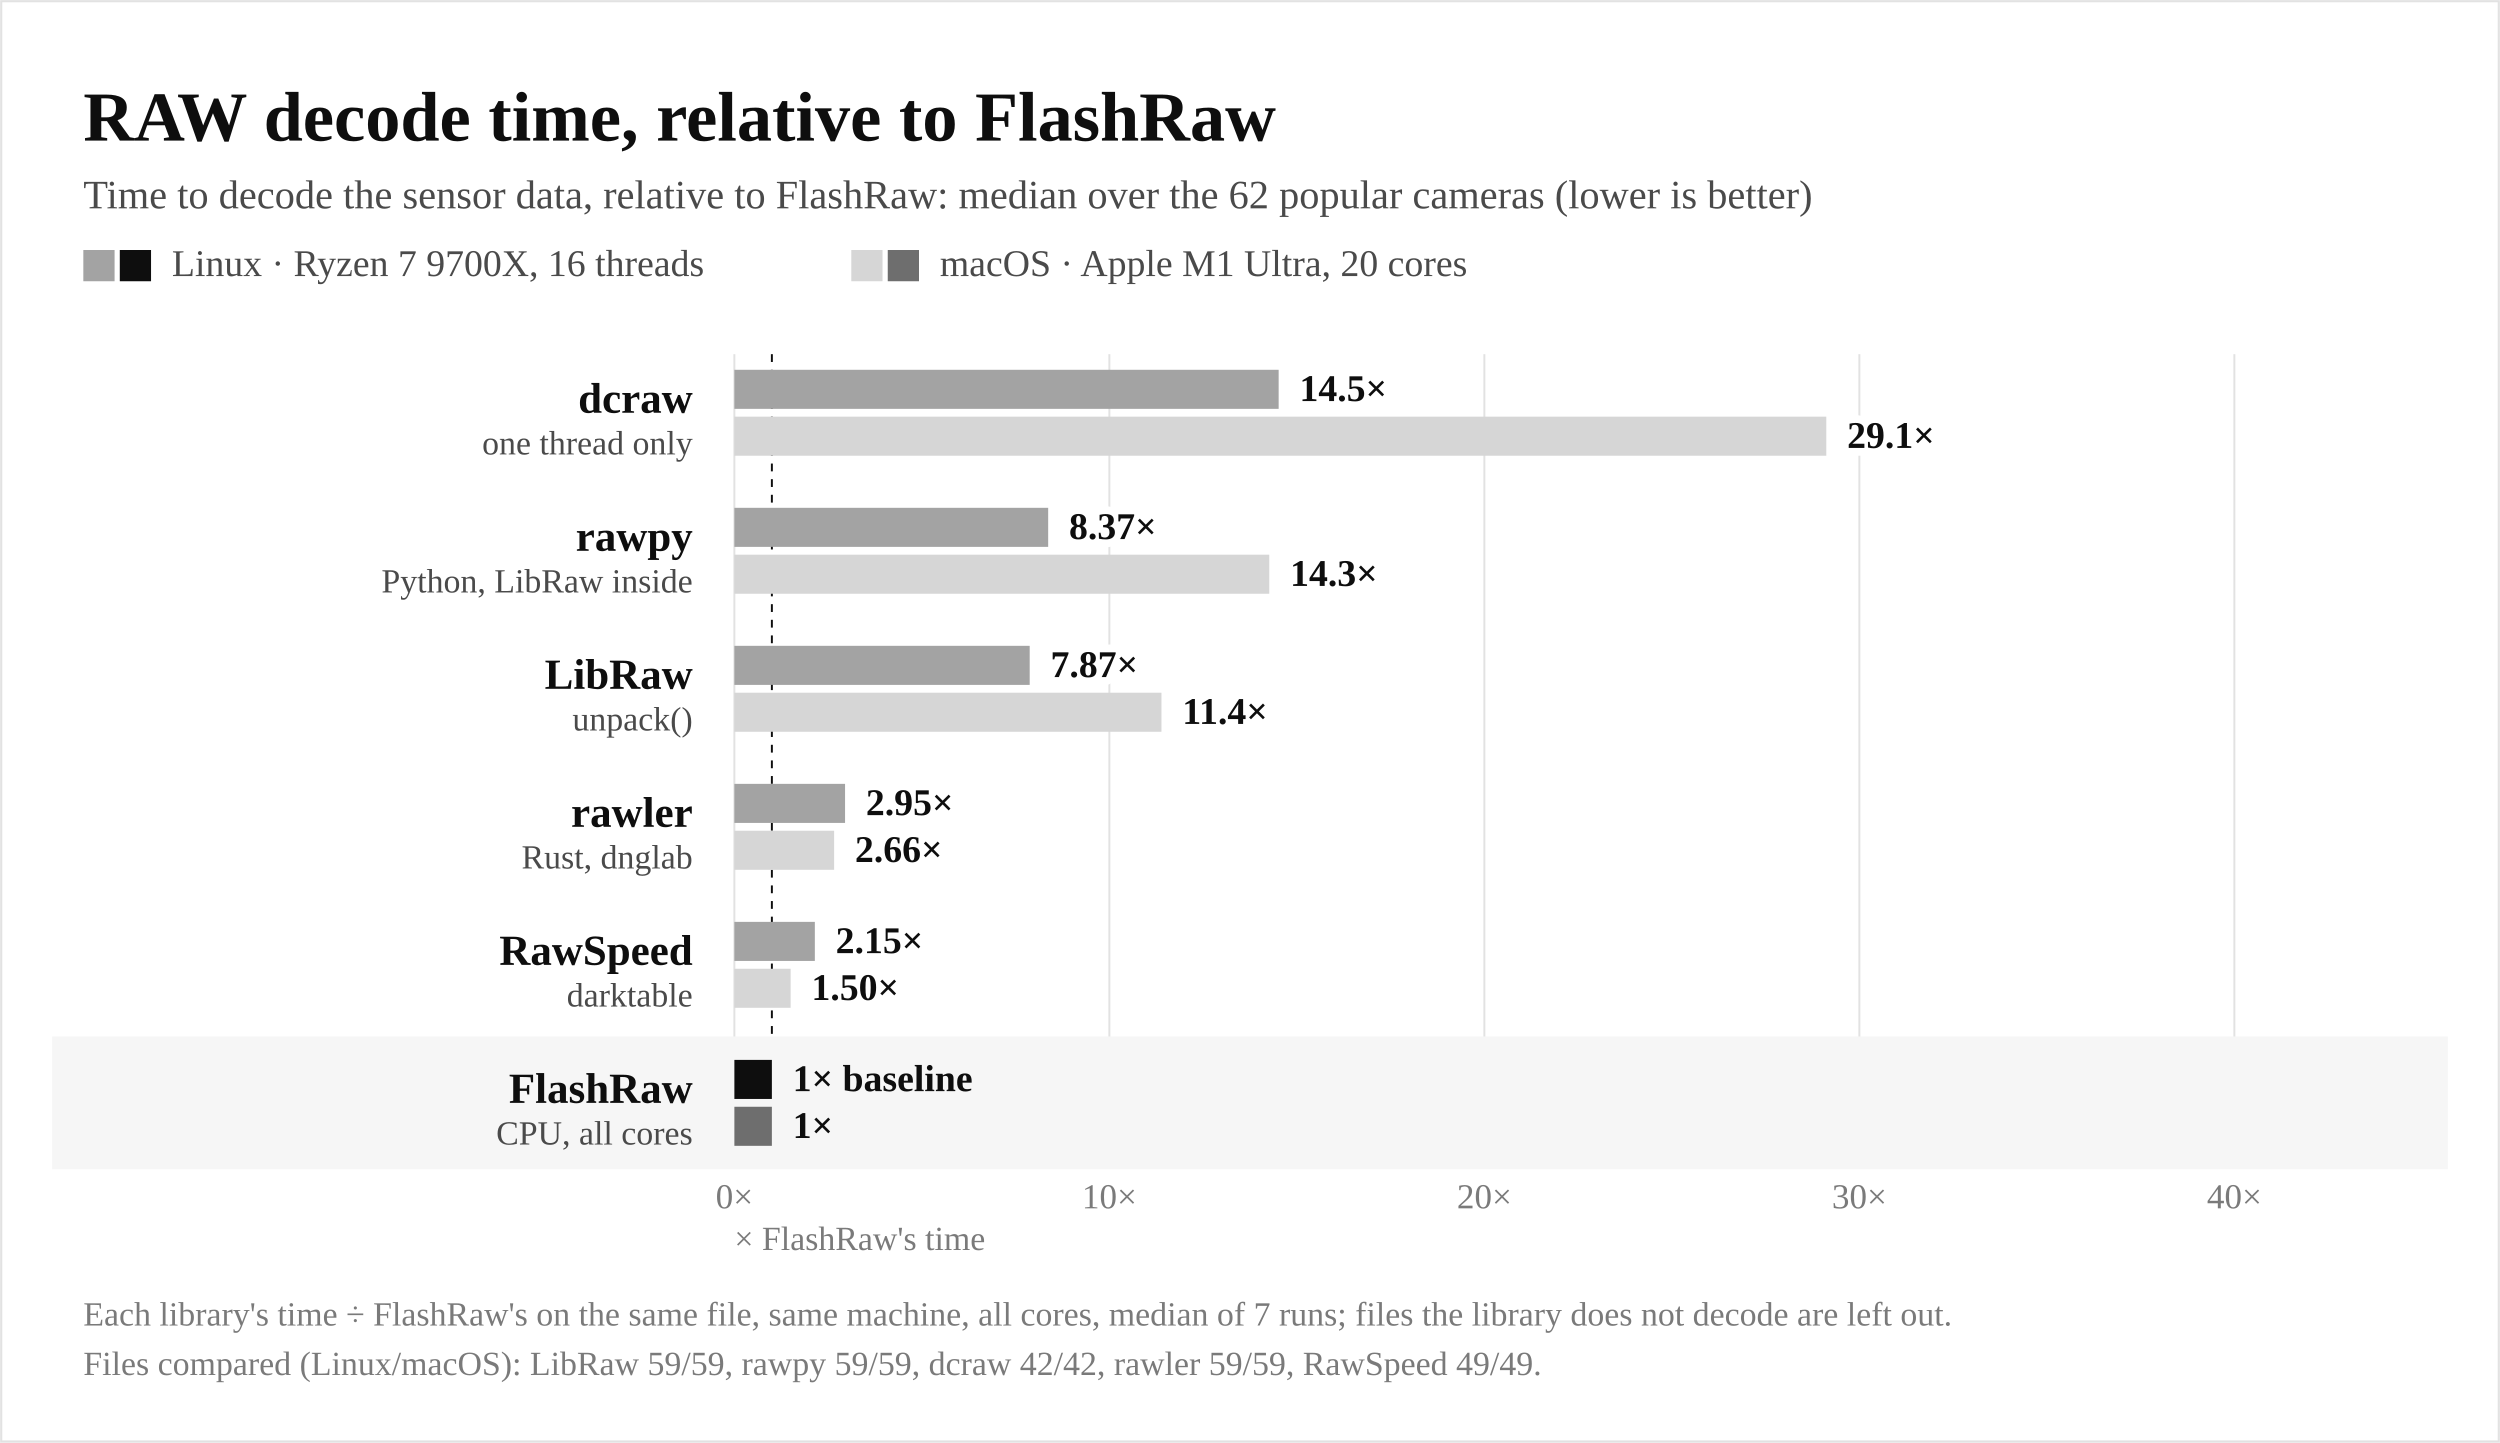
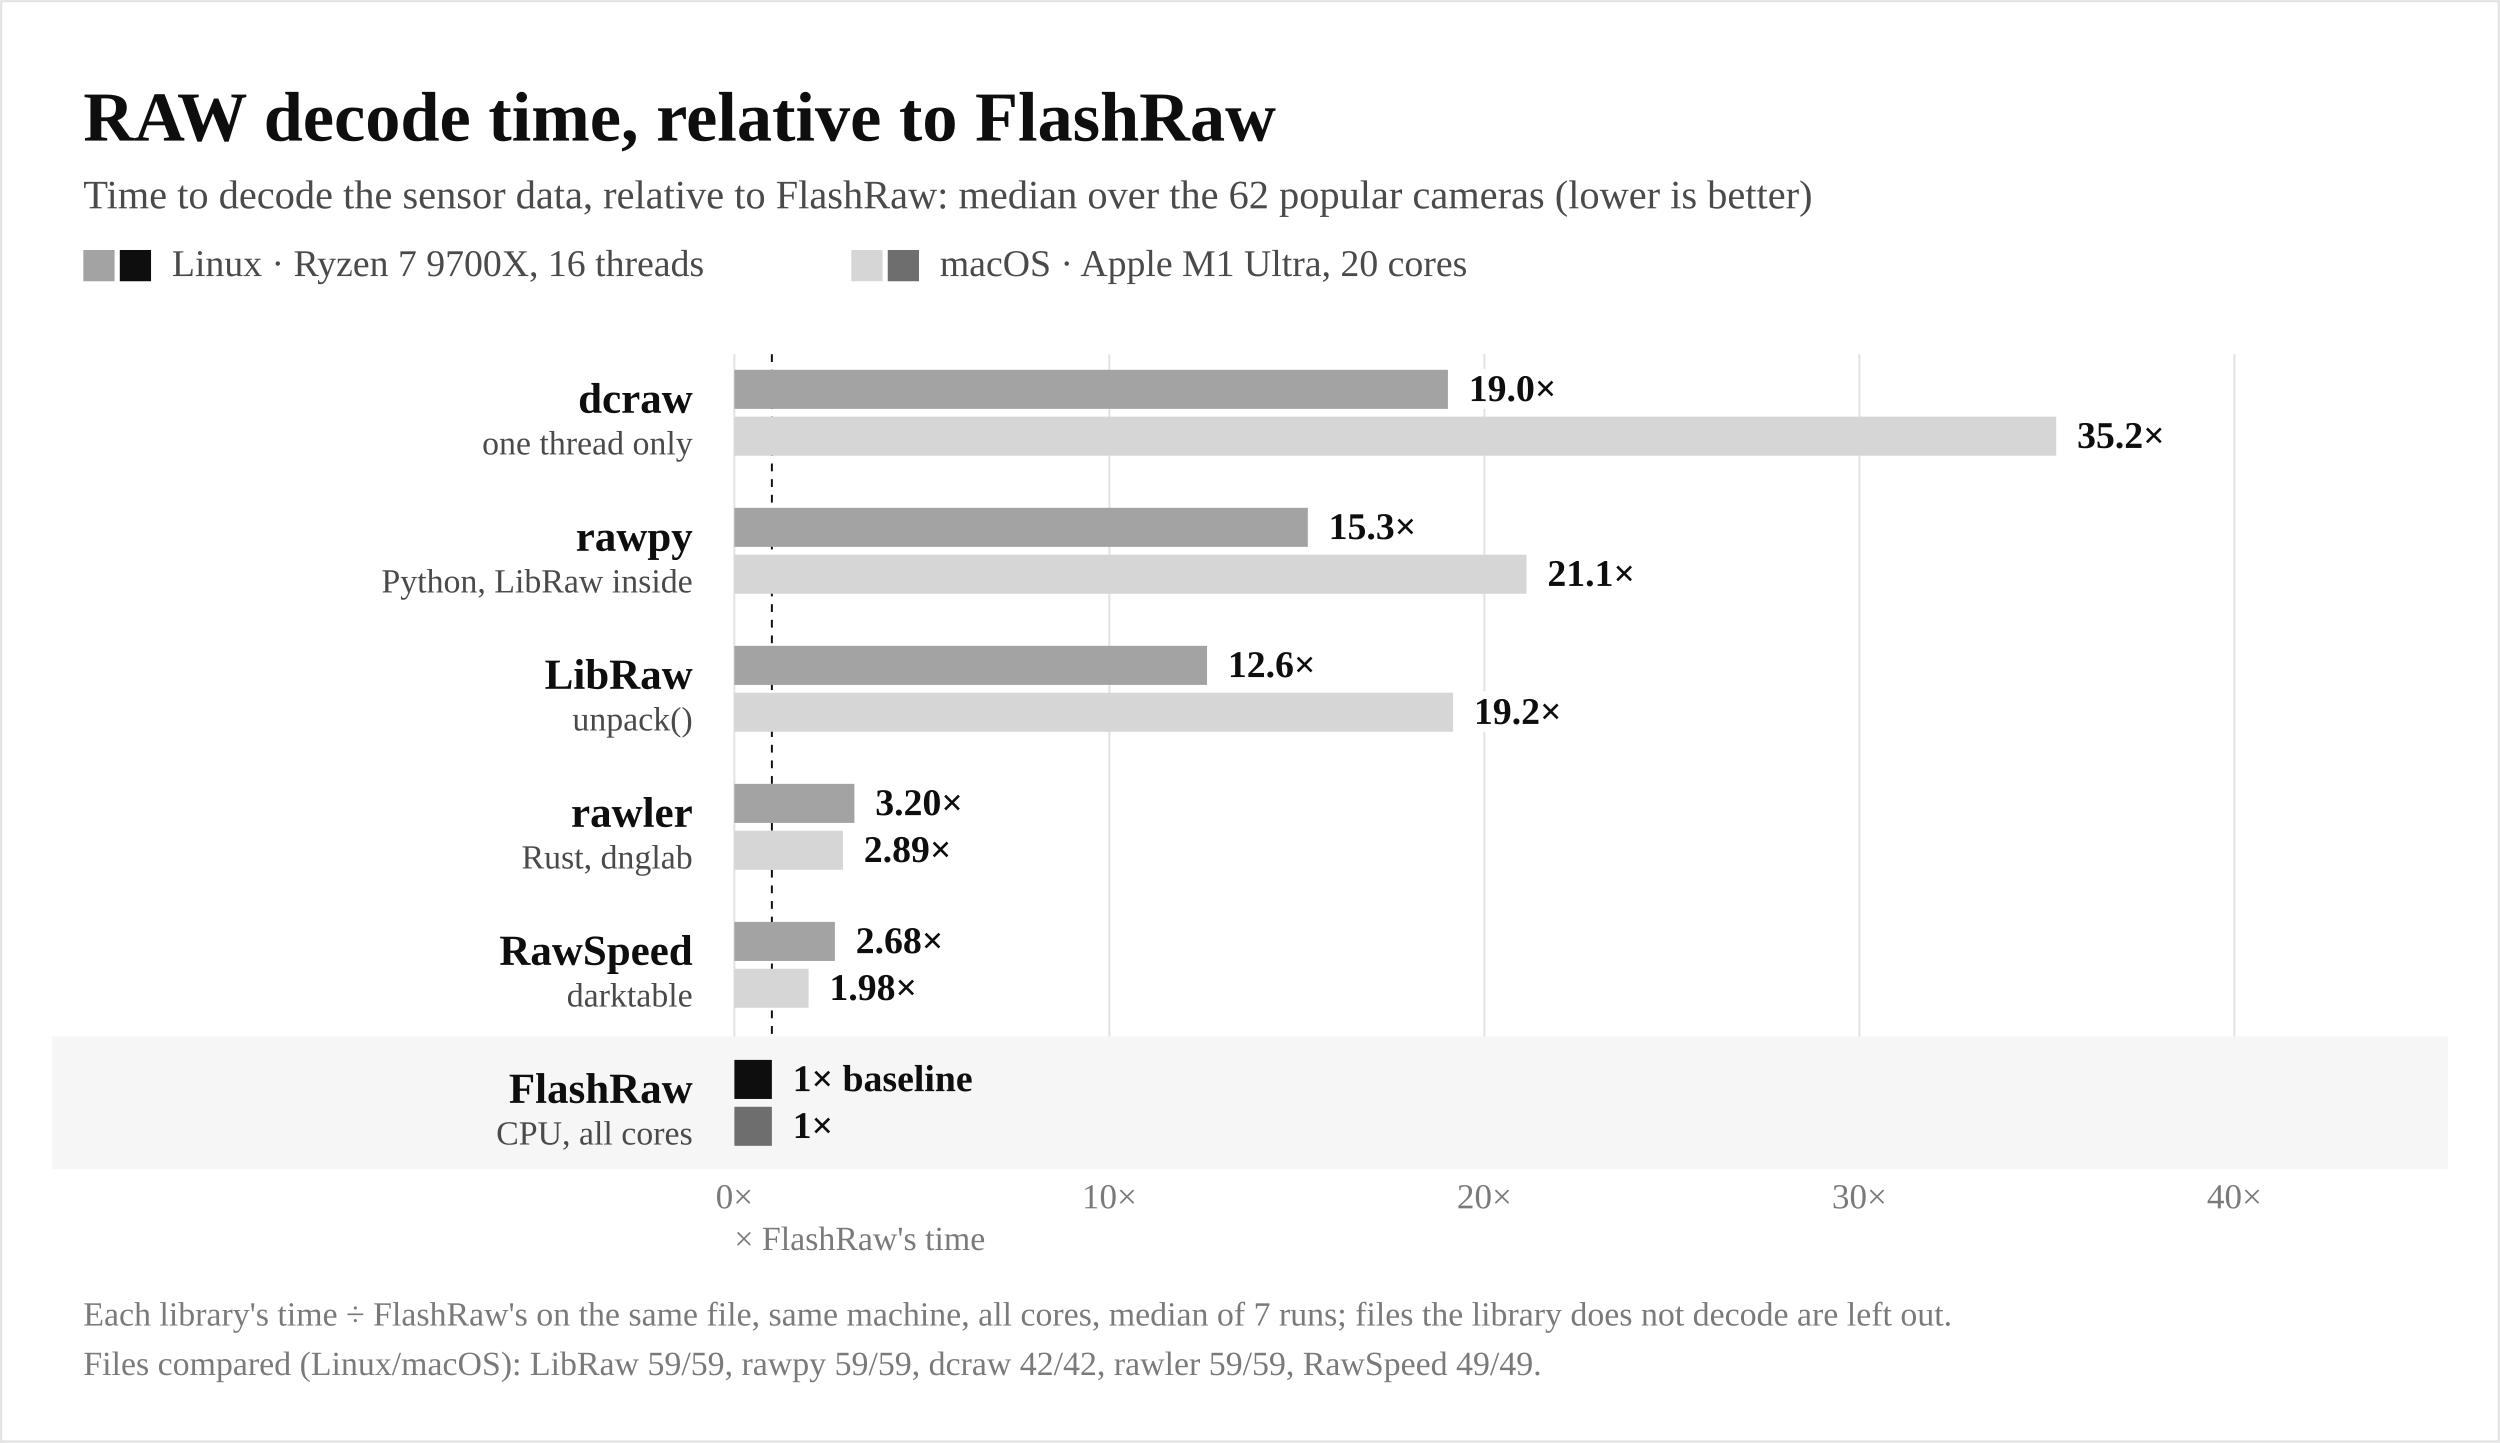
<svg xmlns="http://www.w3.org/2000/svg" viewBox="0 0 960 554" width="960" height="554" role="img" aria-labelledby="t d">
  <rect x="0.5" y="0.5" width="959" height="553" rx="0" fill="#FFFFFF" stroke="#E2E2E2" stroke-width="0.75" />
  <text x="32.0" y="54.0" font-family="Newsreader, Georgia, 'Times New Roman', serif" font-size="27" font-weight="600" font-variant-numeric="tabular-nums lining-nums" text-anchor="start" fill="#0E0E0E">RAW decode time, relative to FlashRaw</text>
  <text x="32.0" y="80.0" font-family="Newsreader, Georgia, 'Times New Roman', serif" font-size="15.5" font-weight="400" font-variant-numeric="tabular-nums lining-nums" text-anchor="start" fill="#4A4A4A">Time to decode the sensor data, relative to FlashRaw: median over the 62 popular cameras (lower is better)</text>
  <rect x="32" y="96" width="12" height="12" rx="0" fill="#A3A3A3" />
  <rect x="46" y="96" width="12" height="12" rx="0" fill="#0E0E0E" />
  <text x="66.0" y="106.0" font-family="Newsreader, Georgia, 'Times New Roman', serif" font-size="14.5" font-weight="400" font-variant-numeric="tabular-nums lining-nums" text-anchor="start" fill="#4A4A4A">Linux · Ryzen 7 9700X, 16 threads</text>
  <rect x="326.895" y="96" width="12" height="12" rx="0" fill="#D6D6D6" />
  <rect x="340.895" y="96" width="12" height="12" rx="0" fill="#6E6E6E" />
  <text x="360.9" y="106.0" font-family="Newsreader, Georgia, 'Times New Roman', serif" font-size="14.5" font-weight="400" font-variant-numeric="tabular-nums lining-nums" text-anchor="start" fill="#4A4A4A">macOS · Apple M1 Ultra, 20 cores</text>
  <line x1="282.0" y1="136" x2="282.0" y2="446" stroke="#E2E2E2" stroke-width="0.75" />
  <text x="282.0" y="464.0" font-family="Newsreader, Georgia, 'Times New Roman', serif" font-size="13.5" font-weight="400" font-variant-numeric="tabular-nums lining-nums" text-anchor="middle" fill="#7A7A7A">0×</text>
  <line x1="426.0" y1="136" x2="426.0" y2="446" stroke="#E2E2E2" stroke-width="0.75" />
  <text x="426.0" y="464.0" font-family="Newsreader, Georgia, 'Times New Roman', serif" font-size="13.5" font-weight="400" font-variant-numeric="tabular-nums lining-nums" text-anchor="middle" fill="#7A7A7A">10×</text>
  <line x1="570.0" y1="136" x2="570.0" y2="446" stroke="#E2E2E2" stroke-width="0.75" />
  <text x="570.0" y="464.0" font-family="Newsreader, Georgia, 'Times New Roman', serif" font-size="13.5" font-weight="400" font-variant-numeric="tabular-nums lining-nums" text-anchor="middle" fill="#7A7A7A">20×</text>
  <line x1="714.0" y1="136" x2="714.0" y2="446" stroke="#E2E2E2" stroke-width="0.75" />
  <text x="714.0" y="464.0" font-family="Newsreader, Georgia, 'Times New Roman', serif" font-size="13.5" font-weight="400" font-variant-numeric="tabular-nums lining-nums" text-anchor="middle" fill="#7A7A7A">30×</text>
  <line x1="858.0" y1="136" x2="858.0" y2="446" stroke="#E2E2E2" stroke-width="0.75" />
  <text x="858.0" y="464.0" font-family="Newsreader, Georgia, 'Times New Roman', serif" font-size="13.5" font-weight="400" font-variant-numeric="tabular-nums lining-nums" text-anchor="middle" fill="#7A7A7A">40×</text>
  <line x1="296.4" y1="136" x2="296.4" y2="446" stroke="#0E0E0E" stroke-width="0.75" stroke-dasharray="3 3" />
  <text x="266.0" y="158.5" font-family="Newsreader, Georgia, 'Times New Roman', serif" font-size="16.5" font-weight="600" font-variant-numeric="tabular-nums lining-nums" text-anchor="end" fill="#0E0E0E">dcraw</text>
  <text x="266.0" y="174.5" font-family="Newsreader, Georgia, 'Times New Roman', serif" font-size="13" font-weight="400" font-variant-numeric="tabular-nums lining-nums" text-anchor="end" fill="#4A4A4A">one thread only</text>
-   <path d="M282.0,142.0 h209.0 a0,0 0 0 1 0,0 v15 a0,0 0 0 1 0,0 h-209.0 z" fill="#A3A3A3" />
-   <text x="499.0" y="154.0" font-family="Newsreader, Georgia, 'Times New Roman', serif" font-size="14.5" font-weight="600" font-variant-numeric="tabular-nums lining-nums" text-anchor="start" fill="none" stroke="#FFFFFF" stroke-width="6" stroke-linejoin="round">14.5×</text>
-   <text x="499.0" y="154.0" font-family="Newsreader, Georgia, 'Times New Roman', serif" font-size="14.5" font-weight="600" font-variant-numeric="tabular-nums lining-nums" text-anchor="start" fill="#0E0E0E">14.5×</text>
-   <path d="M282.0,160.0 h419.3 a0,0 0 0 1 0,0 v15 a0,0 0 0 1 0,0 h-419.3 z" fill="#D6D6D6" />
-   <text x="709.3" y="172.0" font-family="Newsreader, Georgia, 'Times New Roman', serif" font-size="14.5" font-weight="600" font-variant-numeric="tabular-nums lining-nums" text-anchor="start" fill="none" stroke="#FFFFFF" stroke-width="6" stroke-linejoin="round">29.1×</text>
-   <text x="709.3" y="172.0" font-family="Newsreader, Georgia, 'Times New Roman', serif" font-size="14.5" font-weight="600" font-variant-numeric="tabular-nums lining-nums" text-anchor="start" fill="#0E0E0E">29.1×</text>
+   <path d="M282.0,142.0 h274.0 a0,0 0 0 1 0,0 v15 a0,0 0 0 1 0,0 h-274.0 z" fill="#A3A3A3" />
+   <text x="564.0" y="154.0" font-family="Newsreader, Georgia, 'Times New Roman', serif" font-size="14.5" font-weight="600" font-variant-numeric="tabular-nums lining-nums" text-anchor="start" fill="none" stroke="#FFFFFF" stroke-width="6" stroke-linejoin="round">19.0×</text>
+   <text x="564.0" y="154.0" font-family="Newsreader, Georgia, 'Times New Roman', serif" font-size="14.5" font-weight="600" font-variant-numeric="tabular-nums lining-nums" text-anchor="start" fill="#0E0E0E">19.0×</text>
+   <path d="M282.0,160.0 h507.6 a0,0 0 0 1 0,0 v15 a0,0 0 0 1 0,0 h-507.6 z" fill="#D6D6D6" />
+   <text x="797.6" y="172.0" font-family="Newsreader, Georgia, 'Times New Roman', serif" font-size="14.5" font-weight="600" font-variant-numeric="tabular-nums lining-nums" text-anchor="start" fill="none" stroke="#FFFFFF" stroke-width="6" stroke-linejoin="round">35.2×</text>
+   <text x="797.6" y="172.0" font-family="Newsreader, Georgia, 'Times New Roman', serif" font-size="14.5" font-weight="600" font-variant-numeric="tabular-nums lining-nums" text-anchor="start" fill="#0E0E0E">35.2×</text>
  <text x="266.0" y="211.5" font-family="Newsreader, Georgia, 'Times New Roman', serif" font-size="16.5" font-weight="600" font-variant-numeric="tabular-nums lining-nums" text-anchor="end" fill="#0E0E0E">rawpy</text>
  <text x="266.0" y="227.5" font-family="Newsreader, Georgia, 'Times New Roman', serif" font-size="13" font-weight="400" font-variant-numeric="tabular-nums lining-nums" text-anchor="end" fill="#4A4A4A">Python, LibRaw inside</text>
-   <path d="M282.0,195.0 h120.5 a0,0 0 0 1 0,0 v15 a0,0 0 0 1 0,0 h-120.5 z" fill="#A3A3A3" />
-   <text x="410.5" y="207.0" font-family="Newsreader, Georgia, 'Times New Roman', serif" font-size="14.5" font-weight="600" font-variant-numeric="tabular-nums lining-nums" text-anchor="start" fill="none" stroke="#FFFFFF" stroke-width="6" stroke-linejoin="round">8.37×</text>
-   <text x="410.5" y="207.0" font-family="Newsreader, Georgia, 'Times New Roman', serif" font-size="14.5" font-weight="600" font-variant-numeric="tabular-nums lining-nums" text-anchor="start" fill="#0E0E0E">8.37×</text>
-   <path d="M282.0,213.0 h205.4 a0,0 0 0 1 0,0 v15 a0,0 0 0 1 0,0 h-205.4 z" fill="#D6D6D6" />
-   <text x="495.4" y="225.0" font-family="Newsreader, Georgia, 'Times New Roman', serif" font-size="14.5" font-weight="600" font-variant-numeric="tabular-nums lining-nums" text-anchor="start" fill="none" stroke="#FFFFFF" stroke-width="6" stroke-linejoin="round">14.3×</text>
-   <text x="495.4" y="225.0" font-family="Newsreader, Georgia, 'Times New Roman', serif" font-size="14.5" font-weight="600" font-variant-numeric="tabular-nums lining-nums" text-anchor="start" fill="#0E0E0E">14.3×</text>
+   <path d="M282.0,195.0 h220.2 a0,0 0 0 1 0,0 v15 a0,0 0 0 1 0,0 h-220.2 z" fill="#A3A3A3" />
+   <text x="510.2" y="207.0" font-family="Newsreader, Georgia, 'Times New Roman', serif" font-size="14.5" font-weight="600" font-variant-numeric="tabular-nums lining-nums" text-anchor="start" fill="none" stroke="#FFFFFF" stroke-width="6" stroke-linejoin="round">15.3×</text>
+   <text x="510.2" y="207.0" font-family="Newsreader, Georgia, 'Times New Roman', serif" font-size="14.5" font-weight="600" font-variant-numeric="tabular-nums lining-nums" text-anchor="start" fill="#0E0E0E">15.3×</text>
+   <path d="M282.0,213.0 h304.2 a0,0 0 0 1 0,0 v15 a0,0 0 0 1 0,0 h-304.2 z" fill="#D6D6D6" />
+   <text x="594.2" y="225.0" font-family="Newsreader, Georgia, 'Times New Roman', serif" font-size="14.5" font-weight="600" font-variant-numeric="tabular-nums lining-nums" text-anchor="start" fill="none" stroke="#FFFFFF" stroke-width="6" stroke-linejoin="round">21.1×</text>
+   <text x="594.2" y="225.0" font-family="Newsreader, Georgia, 'Times New Roman', serif" font-size="14.5" font-weight="600" font-variant-numeric="tabular-nums lining-nums" text-anchor="start" fill="#0E0E0E">21.1×</text>
  <text x="266.0" y="264.5" font-family="Newsreader, Georgia, 'Times New Roman', serif" font-size="16.5" font-weight="600" font-variant-numeric="tabular-nums lining-nums" text-anchor="end" fill="#0E0E0E">LibRaw</text>
  <text x="266.0" y="280.5" font-family="Newsreader, Georgia, 'Times New Roman', serif" font-size="13" font-weight="400" font-variant-numeric="tabular-nums lining-nums" text-anchor="end" fill="#4A4A4A">unpack()</text>
-   <path d="M282.0,248.0 h113.4 a0,0 0 0 1 0,0 v15 a0,0 0 0 1 0,0 h-113.4 z" fill="#A3A3A3" />
-   <text x="403.4" y="260.0" font-family="Newsreader, Georgia, 'Times New Roman', serif" font-size="14.5" font-weight="600" font-variant-numeric="tabular-nums lining-nums" text-anchor="start" fill="none" stroke="#FFFFFF" stroke-width="6" stroke-linejoin="round">7.87×</text>
-   <text x="403.4" y="260.0" font-family="Newsreader, Georgia, 'Times New Roman', serif" font-size="14.5" font-weight="600" font-variant-numeric="tabular-nums lining-nums" text-anchor="start" fill="#0E0E0E">7.87×</text>
-   <path d="M282.0,266.0 h164.0 a0,0 0 0 1 0,0 v15 a0,0 0 0 1 0,0 h-164.0 z" fill="#D6D6D6" />
-   <text x="454.0" y="278.0" font-family="Newsreader, Georgia, 'Times New Roman', serif" font-size="14.5" font-weight="600" font-variant-numeric="tabular-nums lining-nums" text-anchor="start" fill="none" stroke="#FFFFFF" stroke-width="6" stroke-linejoin="round">11.4×</text>
-   <text x="454.0" y="278.0" font-family="Newsreader, Georgia, 'Times New Roman', serif" font-size="14.5" font-weight="600" font-variant-numeric="tabular-nums lining-nums" text-anchor="start" fill="#0E0E0E">11.4×</text>
+   <path d="M282.0,248.0 h181.5 a0,0 0 0 1 0,0 v15 a0,0 0 0 1 0,0 h-181.5 z" fill="#A3A3A3" />
+   <text x="471.5" y="260.0" font-family="Newsreader, Georgia, 'Times New Roman', serif" font-size="14.5" font-weight="600" font-variant-numeric="tabular-nums lining-nums" text-anchor="start" fill="none" stroke="#FFFFFF" stroke-width="6" stroke-linejoin="round">12.6×</text>
+   <text x="471.5" y="260.0" font-family="Newsreader, Georgia, 'Times New Roman', serif" font-size="14.5" font-weight="600" font-variant-numeric="tabular-nums lining-nums" text-anchor="start" fill="#0E0E0E">12.6×</text>
+   <path d="M282.0,266.0 h276.0 a0,0 0 0 1 0,0 v15 a0,0 0 0 1 0,0 h-276.0 z" fill="#D6D6D6" />
+   <text x="566.0" y="278.0" font-family="Newsreader, Georgia, 'Times New Roman', serif" font-size="14.5" font-weight="600" font-variant-numeric="tabular-nums lining-nums" text-anchor="start" fill="none" stroke="#FFFFFF" stroke-width="6" stroke-linejoin="round">19.2×</text>
+   <text x="566.0" y="278.0" font-family="Newsreader, Georgia, 'Times New Roman', serif" font-size="14.5" font-weight="600" font-variant-numeric="tabular-nums lining-nums" text-anchor="start" fill="#0E0E0E">19.2×</text>
  <text x="266.0" y="317.5" font-family="Newsreader, Georgia, 'Times New Roman', serif" font-size="16.5" font-weight="600" font-variant-numeric="tabular-nums lining-nums" text-anchor="end" fill="#0E0E0E">rawler</text>
  <text x="266.0" y="333.5" font-family="Newsreader, Georgia, 'Times New Roman', serif" font-size="13" font-weight="400" font-variant-numeric="tabular-nums lining-nums" text-anchor="end" fill="#4A4A4A">Rust, dnglab</text>
-   <path d="M282.0,301.0 h42.5 a0,0 0 0 1 0,0 v15 a0,0 0 0 1 0,0 h-42.5 z" fill="#A3A3A3" />
-   <text x="332.5" y="313.0" font-family="Newsreader, Georgia, 'Times New Roman', serif" font-size="14.5" font-weight="600" font-variant-numeric="tabular-nums lining-nums" text-anchor="start" fill="none" stroke="#FFFFFF" stroke-width="6" stroke-linejoin="round">2.95×</text>
-   <text x="332.5" y="313.0" font-family="Newsreader, Georgia, 'Times New Roman', serif" font-size="14.5" font-weight="600" font-variant-numeric="tabular-nums lining-nums" text-anchor="start" fill="#0E0E0E">2.95×</text>
-   <path d="M282.0,319.0 h38.3 a0,0 0 0 1 0,0 v15 a0,0 0 0 1 0,0 h-38.3 z" fill="#D6D6D6" />
-   <text x="328.3" y="331.0" font-family="Newsreader, Georgia, 'Times New Roman', serif" font-size="14.5" font-weight="600" font-variant-numeric="tabular-nums lining-nums" text-anchor="start" fill="none" stroke="#FFFFFF" stroke-width="6" stroke-linejoin="round">2.66×</text>
-   <text x="328.3" y="331.0" font-family="Newsreader, Georgia, 'Times New Roman', serif" font-size="14.5" font-weight="600" font-variant-numeric="tabular-nums lining-nums" text-anchor="start" fill="#0E0E0E">2.66×</text>
+   <path d="M282.0,301.0 h46.1 a0,0 0 0 1 0,0 v15 a0,0 0 0 1 0,0 h-46.1 z" fill="#A3A3A3" />
+   <text x="336.1" y="313.0" font-family="Newsreader, Georgia, 'Times New Roman', serif" font-size="14.5" font-weight="600" font-variant-numeric="tabular-nums lining-nums" text-anchor="start" fill="none" stroke="#FFFFFF" stroke-width="6" stroke-linejoin="round">3.20×</text>
+   <text x="336.1" y="313.0" font-family="Newsreader, Georgia, 'Times New Roman', serif" font-size="14.5" font-weight="600" font-variant-numeric="tabular-nums lining-nums" text-anchor="start" fill="#0E0E0E">3.20×</text>
+   <path d="M282.0,319.0 h41.7 a0,0 0 0 1 0,0 v15 a0,0 0 0 1 0,0 h-41.7 z" fill="#D6D6D6" />
+   <text x="331.7" y="331.0" font-family="Newsreader, Georgia, 'Times New Roman', serif" font-size="14.5" font-weight="600" font-variant-numeric="tabular-nums lining-nums" text-anchor="start" fill="none" stroke="#FFFFFF" stroke-width="6" stroke-linejoin="round">2.89×</text>
+   <text x="331.7" y="331.0" font-family="Newsreader, Georgia, 'Times New Roman', serif" font-size="14.5" font-weight="600" font-variant-numeric="tabular-nums lining-nums" text-anchor="start" fill="#0E0E0E">2.89×</text>
  <text x="266.0" y="370.5" font-family="Newsreader, Georgia, 'Times New Roman', serif" font-size="16.5" font-weight="600" font-variant-numeric="tabular-nums lining-nums" text-anchor="end" fill="#0E0E0E">RawSpeed</text>
  <text x="266.0" y="386.5" font-family="Newsreader, Georgia, 'Times New Roman', serif" font-size="13" font-weight="400" font-variant-numeric="tabular-nums lining-nums" text-anchor="end" fill="#4A4A4A">darktable</text>
-   <path d="M282.0,354.0 h30.9 a0,0 0 0 1 0,0 v15 a0,0 0 0 1 0,0 h-30.9 z" fill="#A3A3A3" />
-   <text x="320.9" y="366.0" font-family="Newsreader, Georgia, 'Times New Roman', serif" font-size="14.5" font-weight="600" font-variant-numeric="tabular-nums lining-nums" text-anchor="start" fill="none" stroke="#FFFFFF" stroke-width="6" stroke-linejoin="round">2.15×</text>
-   <text x="320.9" y="366.0" font-family="Newsreader, Georgia, 'Times New Roman', serif" font-size="14.5" font-weight="600" font-variant-numeric="tabular-nums lining-nums" text-anchor="start" fill="#0E0E0E">2.15×</text>
-   <path d="M282.0,372.0 h21.6 a0,0 0 0 1 0,0 v15 a0,0 0 0 1 0,0 h-21.6 z" fill="#D6D6D6" />
-   <text x="311.6" y="384.0" font-family="Newsreader, Georgia, 'Times New Roman', serif" font-size="14.5" font-weight="600" font-variant-numeric="tabular-nums lining-nums" text-anchor="start" fill="none" stroke="#FFFFFF" stroke-width="6" stroke-linejoin="round">1.50×</text>
-   <text x="311.6" y="384.0" font-family="Newsreader, Georgia, 'Times New Roman', serif" font-size="14.5" font-weight="600" font-variant-numeric="tabular-nums lining-nums" text-anchor="start" fill="#0E0E0E">1.50×</text>
+   <path d="M282.0,354.0 h38.6 a0,0 0 0 1 0,0 v15 a0,0 0 0 1 0,0 h-38.6 z" fill="#A3A3A3" />
+   <text x="328.6" y="366.0" font-family="Newsreader, Georgia, 'Times New Roman', serif" font-size="14.5" font-weight="600" font-variant-numeric="tabular-nums lining-nums" text-anchor="start" fill="none" stroke="#FFFFFF" stroke-width="6" stroke-linejoin="round">2.68×</text>
+   <text x="328.6" y="366.0" font-family="Newsreader, Georgia, 'Times New Roman', serif" font-size="14.5" font-weight="600" font-variant-numeric="tabular-nums lining-nums" text-anchor="start" fill="#0E0E0E">2.68×</text>
+   <path d="M282.0,372.0 h28.5 a0,0 0 0 1 0,0 v15 a0,0 0 0 1 0,0 h-28.5 z" fill="#D6D6D6" />
+   <text x="318.5" y="384.0" font-family="Newsreader, Georgia, 'Times New Roman', serif" font-size="14.5" font-weight="600" font-variant-numeric="tabular-nums lining-nums" text-anchor="start" fill="none" stroke="#FFFFFF" stroke-width="6" stroke-linejoin="round">1.98×</text>
+   <text x="318.5" y="384.0" font-family="Newsreader, Georgia, 'Times New Roman', serif" font-size="14.5" font-weight="600" font-variant-numeric="tabular-nums lining-nums" text-anchor="start" fill="#0E0E0E">1.98×</text>
  <rect x="20" y="398" width="920" height="51" rx="0" fill="#F6F6F6" />
  <text x="266.0" y="423.5" font-family="Newsreader, Georgia, 'Times New Roman', serif" font-size="16.5" font-weight="600" font-variant-numeric="tabular-nums lining-nums" text-anchor="end" fill="#0E0E0E">FlashRaw</text>
  <text x="266.0" y="439.5" font-family="Newsreader, Georgia, 'Times New Roman', serif" font-size="13" font-weight="400" font-variant-numeric="tabular-nums lining-nums" text-anchor="end" fill="#4A4A4A">CPU, all cores</text>
  <path d="M282.0,407.0 h14.4 a0,0 0 0 1 0,0 v15 a0,0 0 0 1 0,0 h-14.4 z" fill="#0E0E0E" />
  <text x="304.4" y="419.0" font-family="Newsreader, Georgia, 'Times New Roman', serif" font-size="14.5" font-weight="600" font-variant-numeric="tabular-nums lining-nums" text-anchor="start" fill="none" stroke="#F6F6F6" stroke-width="6" stroke-linejoin="round">1× baseline</text>
  <text x="304.4" y="419.0" font-family="Newsreader, Georgia, 'Times New Roman', serif" font-size="14.5" font-weight="600" font-variant-numeric="tabular-nums lining-nums" text-anchor="start" fill="#0E0E0E">1× baseline</text>
  <path d="M282.0,425.0 h14.4 a0,0 0 0 1 0,0 v15 a0,0 0 0 1 0,0 h-14.4 z" fill="#6E6E6E" />
  <text x="304.4" y="437.0" font-family="Newsreader, Georgia, 'Times New Roman', serif" font-size="14.5" font-weight="600" font-variant-numeric="tabular-nums lining-nums" text-anchor="start" fill="none" stroke="#F6F6F6" stroke-width="6" stroke-linejoin="round">1×</text>
  <text x="304.4" y="437.0" font-family="Newsreader, Georgia, 'Times New Roman', serif" font-size="14.5" font-weight="600" font-variant-numeric="tabular-nums lining-nums" text-anchor="start" fill="#0E0E0E">1×</text>
  <text x="282.0" y="480.0" font-family="Newsreader, Georgia, 'Times New Roman', serif" font-size="13" font-weight="400" font-variant-numeric="tabular-nums lining-nums" text-anchor="start" fill="#7A7A7A">× FlashRaw's time</text>
  <text x="32.0" y="509.0" font-family="Newsreader, Georgia, 'Times New Roman', serif" font-size="13" font-weight="400" font-variant-numeric="tabular-nums lining-nums" text-anchor="start" fill="#7A7A7A">Each library's time ÷ FlashRaw's on the same file, same machine, all cores, median of 7 runs; files the library does not decode are left out.</text>
  <text x="32.0" y="528.0" font-family="Newsreader, Georgia, 'Times New Roman', serif" font-size="13" font-weight="400" font-variant-numeric="tabular-nums lining-nums" text-anchor="start" fill="#7A7A7A">Files compared (Linux/macOS): LibRaw 59/59, rawpy 59/59, dcraw 42/42, rawler 59/59, RawSpeed 49/49.</text>
</svg>
